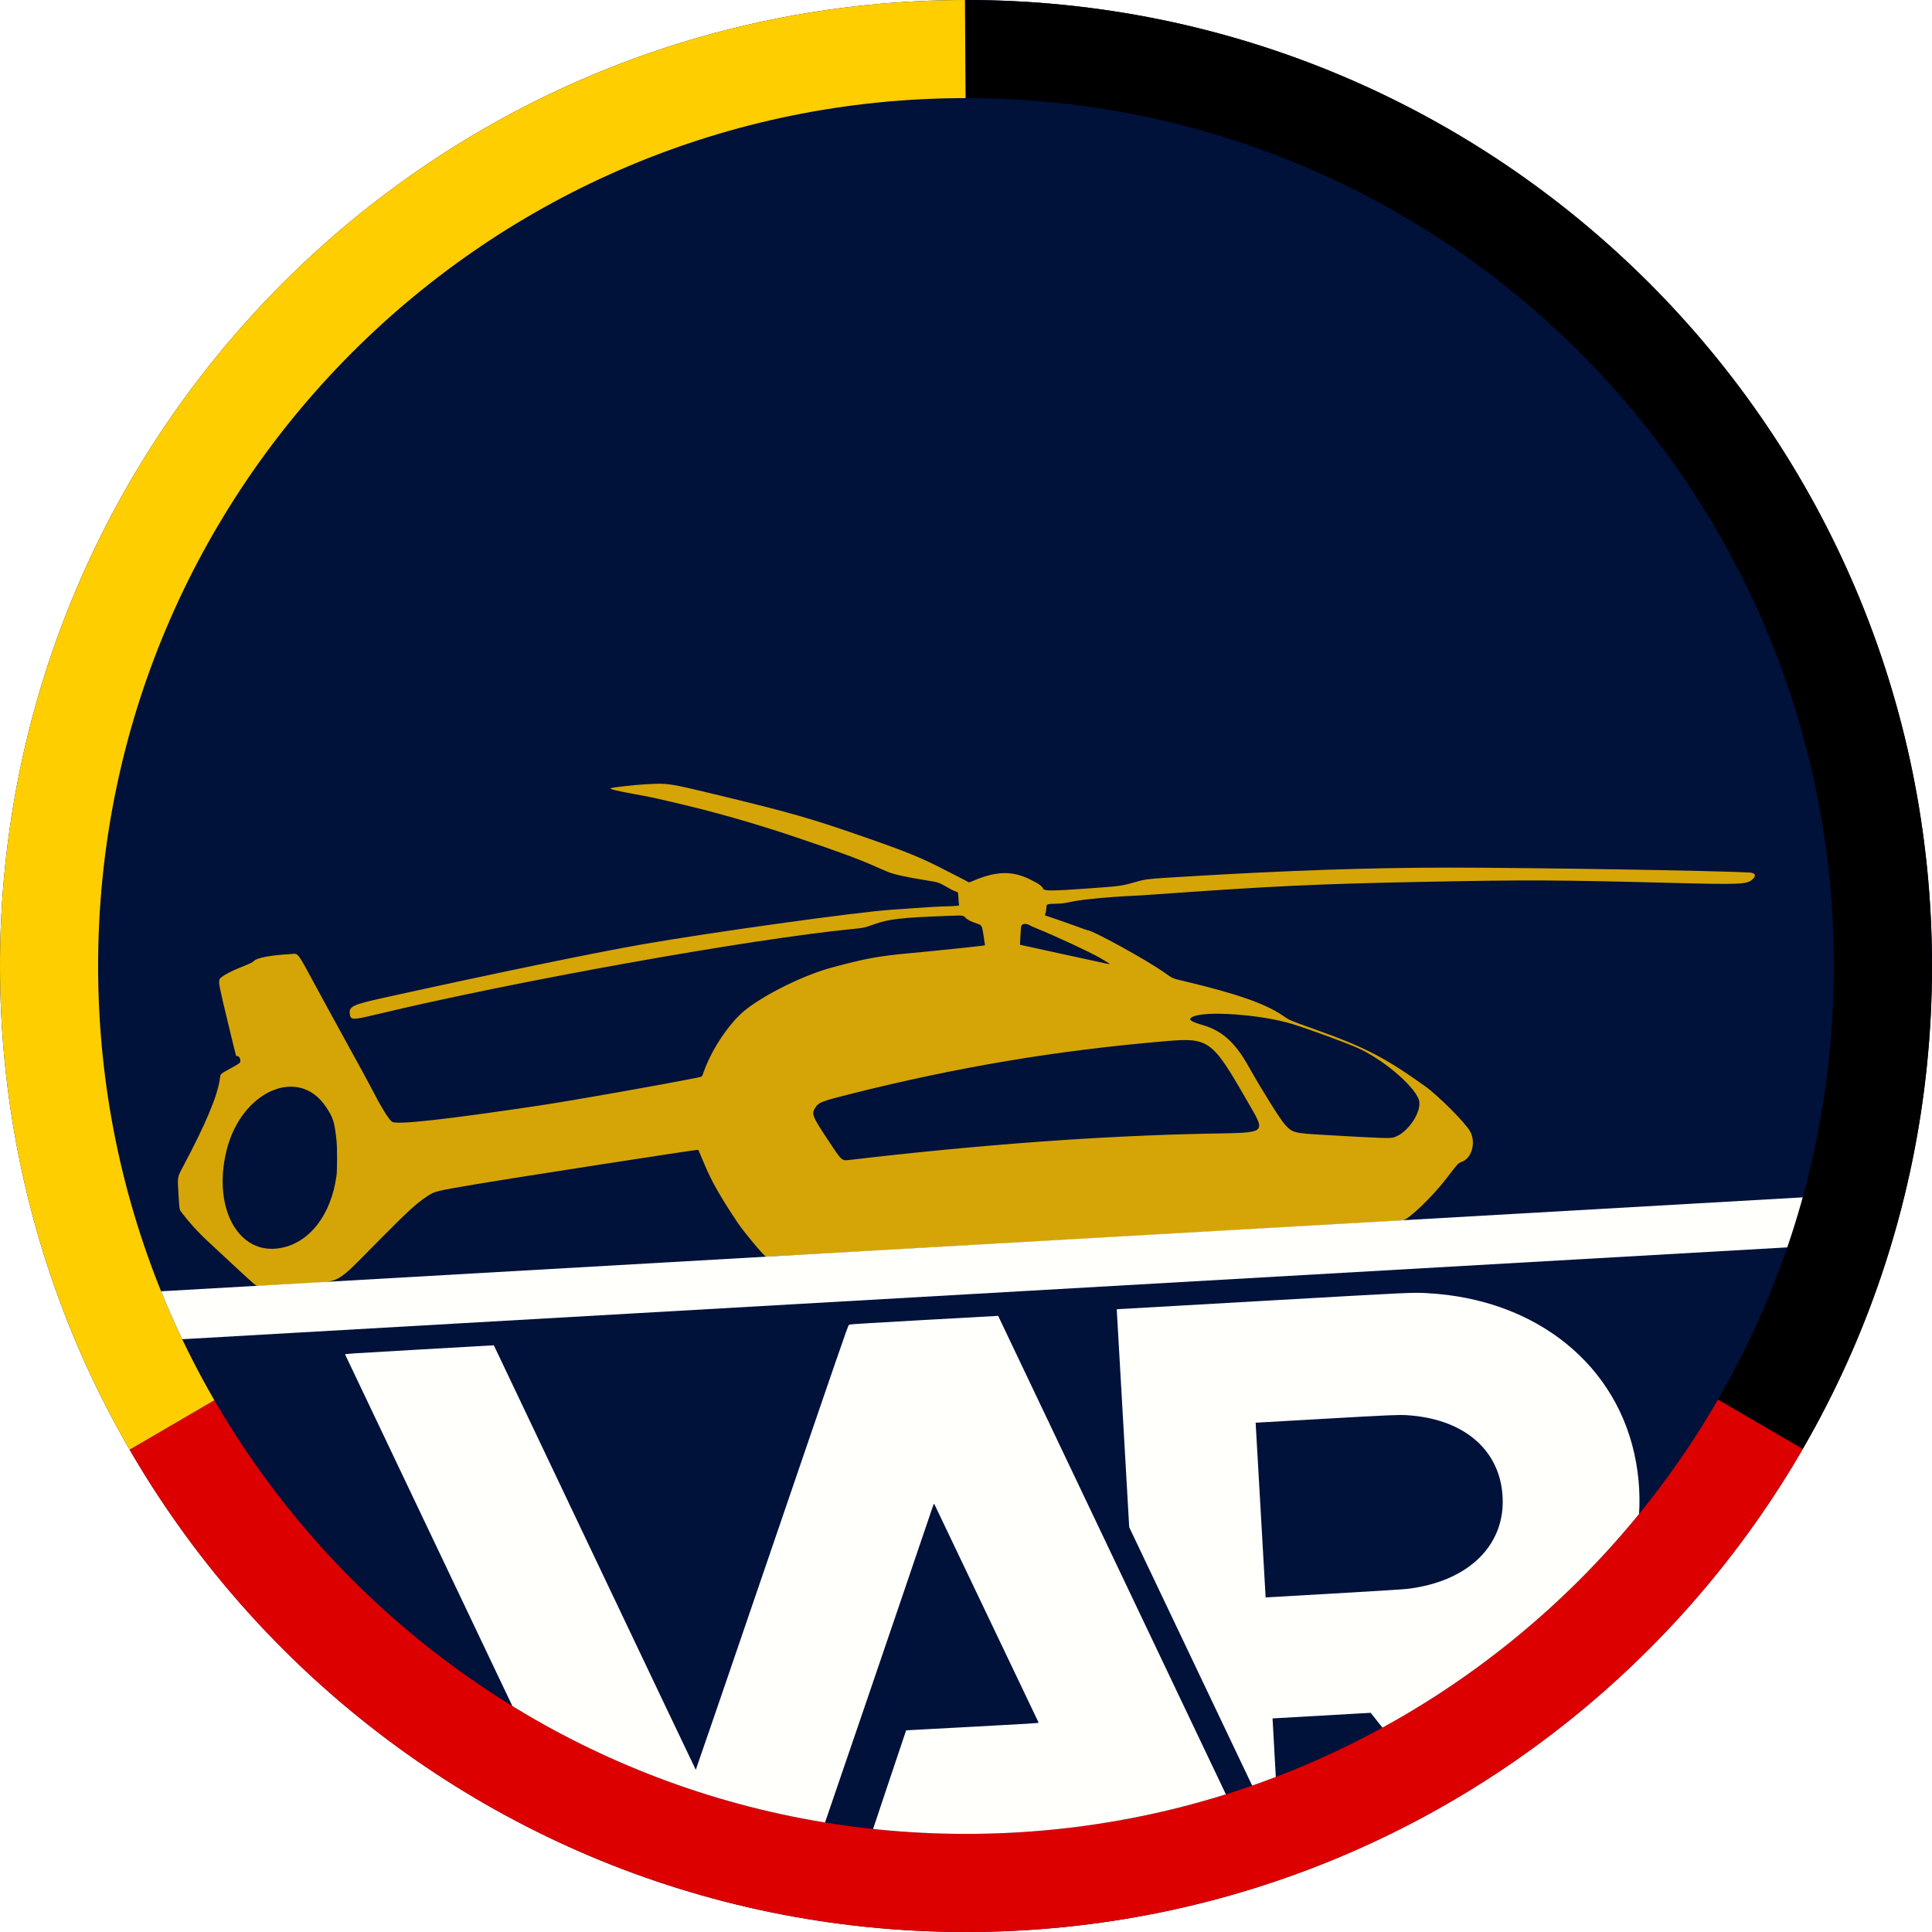
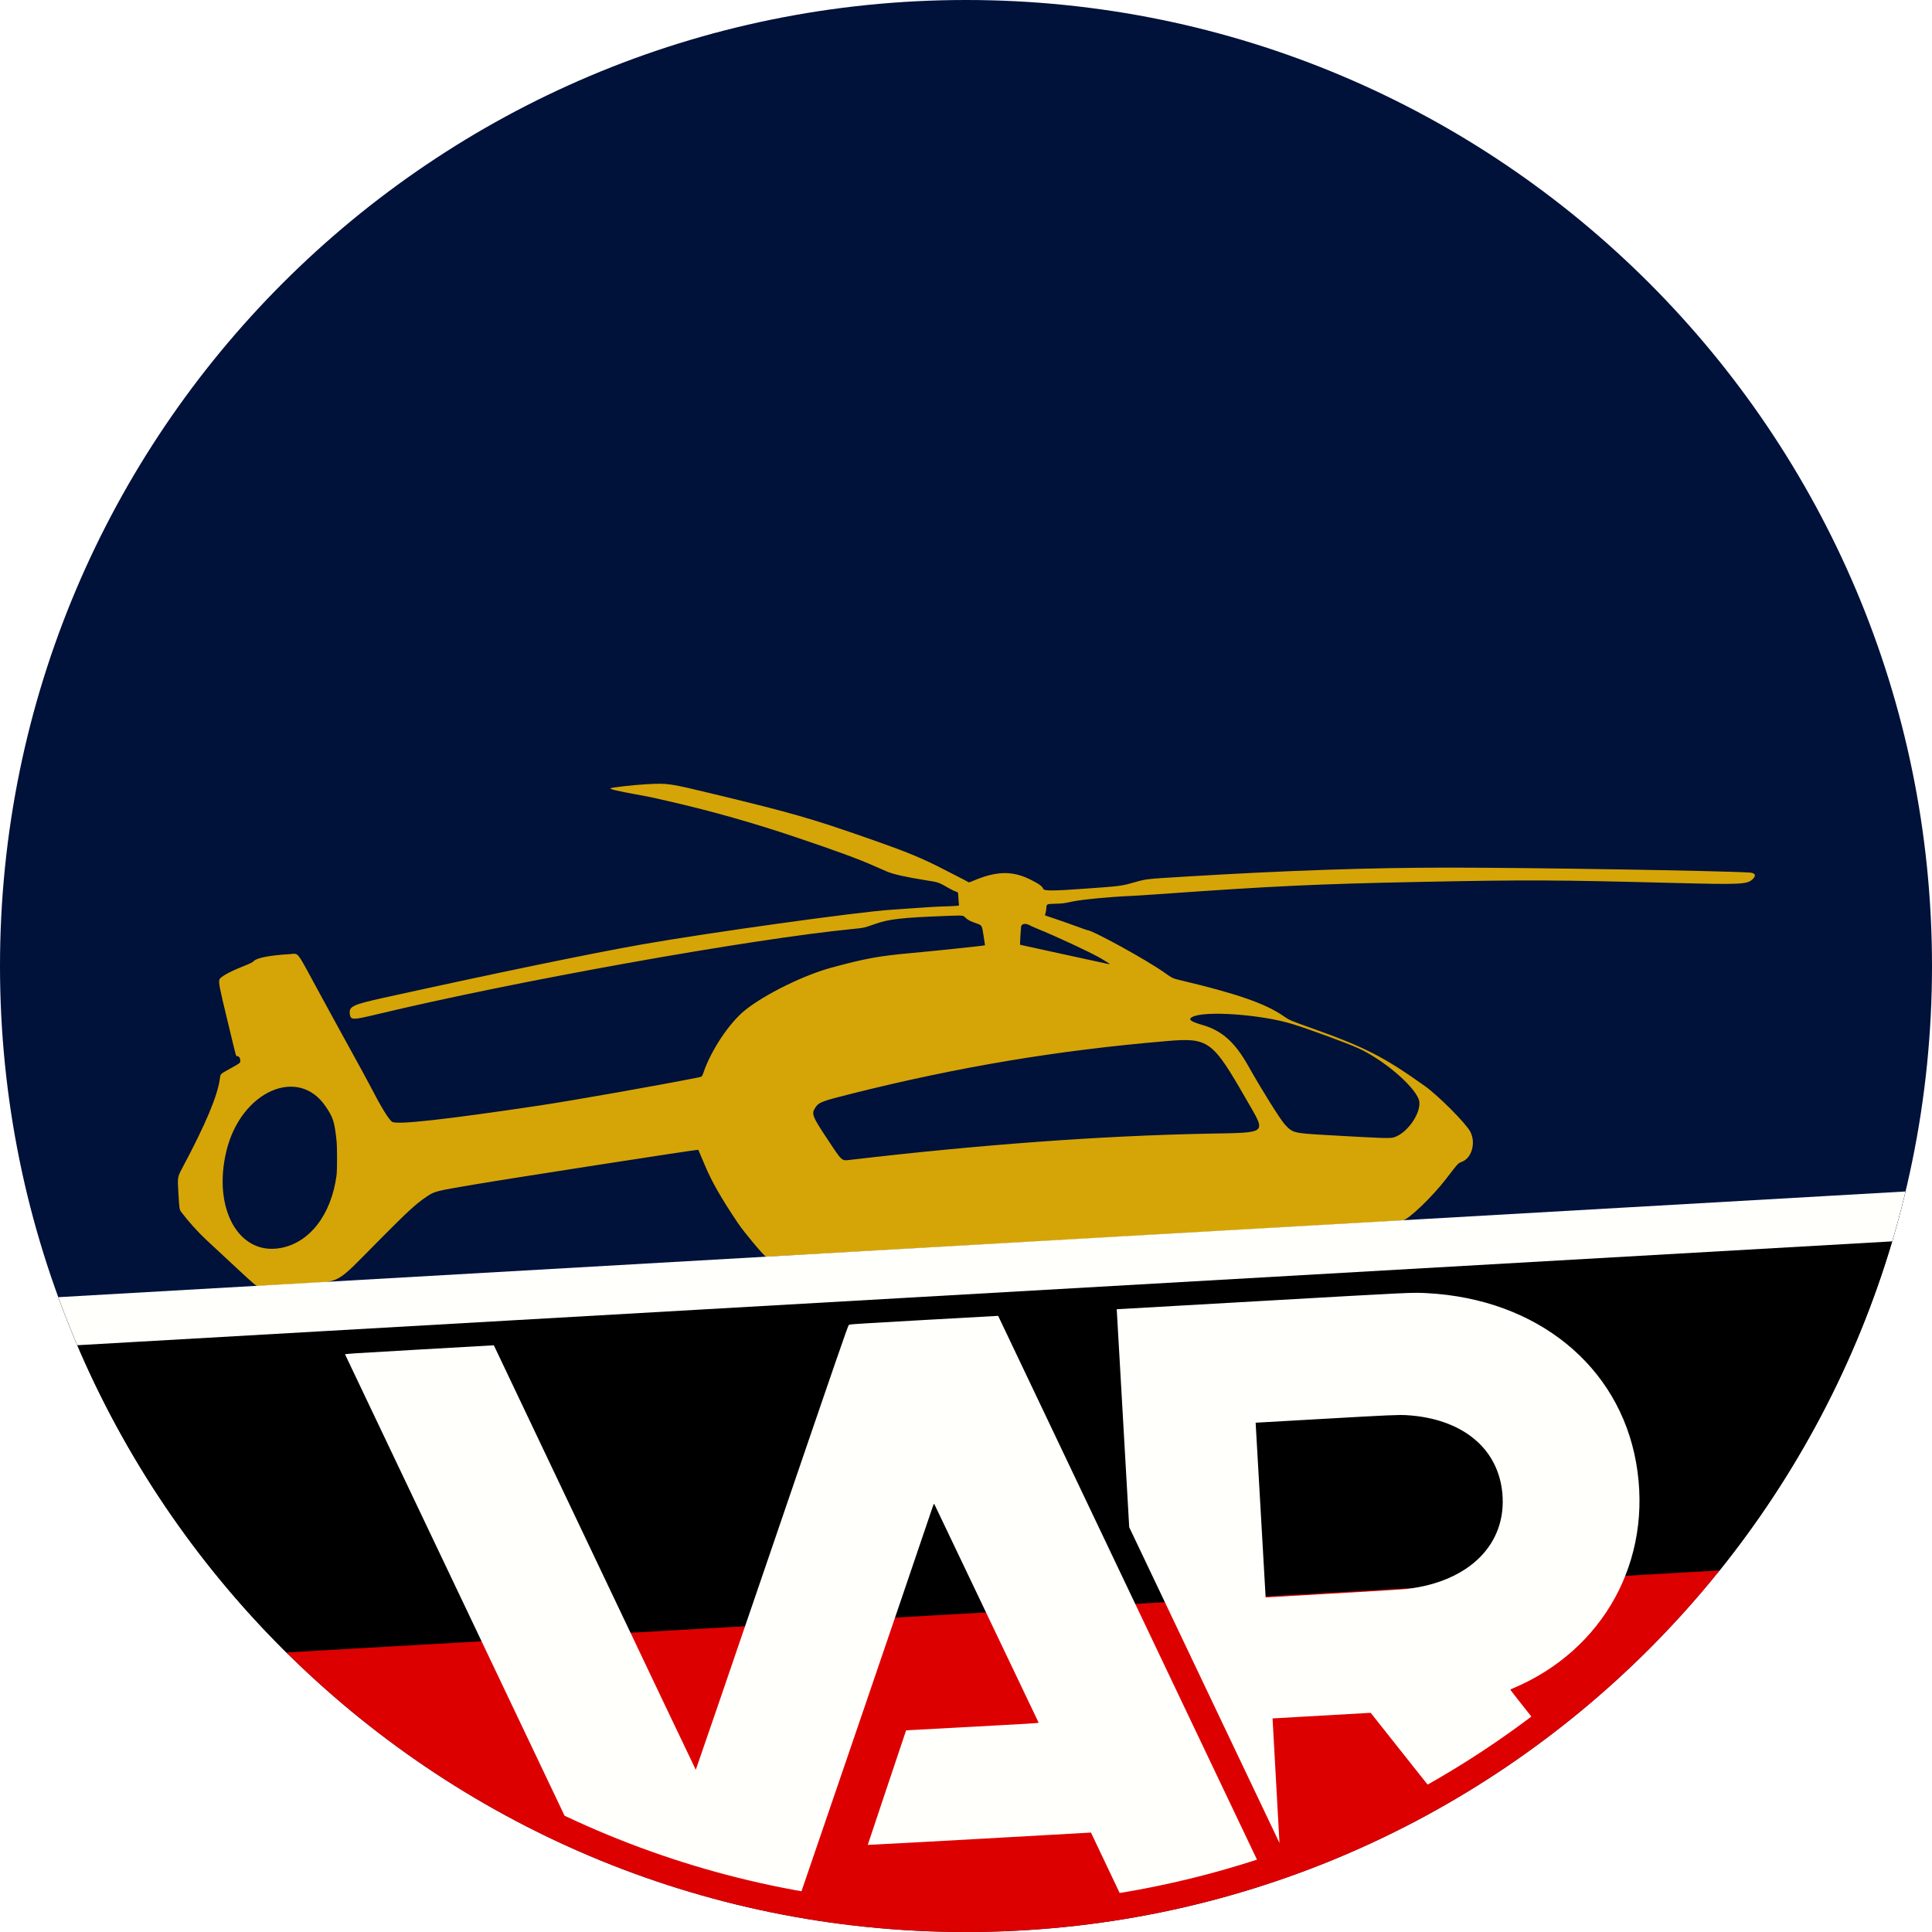
<svg xmlns="http://www.w3.org/2000/svg" viewBox="0 0 512 512" width="512" height="512">
  <defs>
-     <clipPath id="e15">
+     <clipPath id="e20">
      <circle cx="256" cy="256" r="256" />
    </clipPath>
  </defs>
-   <g clip-path="url(#e15)">
+   <g clip-path="url(#e20)">
    <circle cx="256" cy="256" r="256" fill="#00113A" />
-     <circle cx="256" cy="256" r="243.00" fill="none" stroke="#000000" stroke-width="26" stroke-dasharray="508.94 1017.88" stroke-dashoffset="0.00" transform="rotate(-90 256 256)" />
-     <circle cx="256" cy="256" r="243.00" fill="none" stroke="#DD0000" stroke-width="26" stroke-dasharray="508.94 1017.88" stroke-dashoffset="-508.94" transform="rotate(-90 256 256)" />
-     <circle cx="256" cy="256" r="243.00" fill="none" stroke="#FFCE00" stroke-width="26" stroke-dasharray="508.94 1017.88" stroke-dashoffset="-1017.88" transform="rotate(-90 256 256)" />
-     <defs>
-       <clipPath id="s16">
-         <circle cx="256" cy="256" r="230" />
-       </clipPath>
-     </defs>
-     <g clip-path="url(#s16)">
-       <g fill="#D5A507" transform="translate(47.00,207.72) scale(0.418)">
-         <path d="M35.7 305.27C27.86 297.99 20 290.67 18.23 289.02C12.94 284.07 7.26 277.76 2.59 271.63C1.3 269.94 1.3 269.94 0.67 259.67C0.04 249.4 0.04 249.4 3.21 243.43C17.85 215.93 25.31 198.26 26.9 187.33C27.45 183.58 26.65 184.36 34.25 180.13C39.92 176.97 39.91 176.98 39.91 175.49C39.91 173.85 39.02 172.61 37.83 172.6C37.11 172.6 37.81 175.22 31.69 149.81C26.64 128.87 26.11 126.2 26.67 124.15C27.12 122.49 32.62 119.37 41.13 115.95C46.53 113.78 47.49 113.3 48.58 112.26C50.67 110.26 58.97 108.69 71.24 107.99C77.19 107.64 74.98 104.81 89.29 131.15C96.15 143.79 105.73 161.29 110.57 170.04C115.41 178.79 120.75 188.62 122.44 191.88C129.48 205.52 134.23 213.21 136.29 214.34C139.72 216.22 170.18 212.83 229.23 204.01C250.02 200.91 306.75 190.88 330.23 186.17C332.66 185.68 332.66 185.68 333.54 183.12C338.5 168.63 350.1 151.3 360.17 143.32C372.8 133.3 397.13 121.34 414.41 116.63C435.84 110.79 444.66 109.17 464.81 107.34C479.81 105.98 511.76 102.62 512.05 102.38C512.08 102.36 511.65 99.49 511.1 96.01C510.1 89.68 510.1 89.68 506.87 88.58C502.65 87.13 501 86.26 499.45 84.67C498.18 83.37 498.18 83.37 487.88 83.75C459.05 84.82 451.08 85.73 441.9 89.01C435.4 91.33 435.45 91.31 428.8 91.97C362.81 98.45 214.12 125.11 126.21 146.21C111.13 149.83 109.91 149.82 109.35 146.09C108.62 141.18 110.96 140.04 130.7 135.68C199.78 120.43 262.82 107.4 294.63 101.81C336.98 94.36 431.41 81.22 452.54 79.84C455.13 79.67 462.05 79.18 467.91 78.75C473.77 78.33 480.74 77.91 483.41 77.82C496.02 77.41 495.76 77.44 495.55 76.49C495.44 76.03 495.28 74.08 495.18 72.17C495.01 68.69 495.01 68.69 493.75 68.38C493.06 68.2 491.24 67.34 489.71 66.47C482.4 62.32 482.87 62.48 475.05 61.23C461.69 59.09 454.17 57.41 449.82 55.59C448.42 55 444.91 53.47 442.02 52.19C431.61 47.57 418.28 42.66 392.8 34.08C364.87 24.67 339.59 17.5 311.76 11.09C299.95 8.37 299.99 8.38 290.21 6.6C279.38 4.63 274.04 3.36 274.55 2.87C275.14 2.3 289.73 0.65 297.88 0.23C311.16 -0.46 311.55 -0.4 341.15 6.74C389.7 18.46 402.15 22.04 437.97 34.58C462.99 43.33 472.02 47.05 486.52 54.55C489.7 56.2 494.13 58.47 496.36 59.59C498.58 60.72 500.74 61.86 501.14 62.13C501.87 62.62 501.89 62.62 504.82 61.38C519.4 55.23 529.43 55.03 540.79 60.69C546.35 63.46 548.17 64.78 548.98 66.6C549.58 67.97 555.31 67.94 575.92 66.45C598.39 64.83 598.39 64.83 607.34 62.29C614.29 60.32 614.14 60.33 639.56 58.79C703.41 54.93 756.26 53.13 806.36 53.13C858.12 53.13 977.54 55.09 996.82 56.26C1000.43 56.48 1001.17 58.14 998.71 60.49C995.29 63.76 991.43 63.94 948.73 62.85C873.08 60.91 856.08 60.83 788.97 62.17C722.22 63.5 694.67 64.8 620.01 70.11C613.86 70.55 607 70.98 604.77 71.07C591.89 71.59 573.5 73.35 567.47 74.64C561.97 75.82 561.32 75.9 556.36 76.04C551.11 76.19 551.11 76.19 550.94 78.75C550.84 80.16 550.57 81.77 550.34 82.33C550.01 83.11 549.99 83.38 550.24 83.47C550.42 83.53 553.42 84.55 556.9 85.72C560.39 86.9 566.25 88.96 569.93 90.32C573.61 91.67 576.74 92.77 576.89 92.77C580.14 92.77 614.7 111.79 625.81 119.69C630.93 123.34 630.93 123.34 636.87 124.75C672.02 133.12 689.95 139.38 701.29 147.24C705.18 149.93 705.18 149.93 720.24 155.31C752.95 166.98 765.35 173.35 790.99 191.66C799.5 197.73 816.67 214.97 819.64 220.42C823.42 227.36 820.75 237.21 814.42 239.63C811.9 240.59 812.26 240.2 804.25 250.61C795.46 262.02 780.6 276.24 776.87 276.82C775.66 277 373.53 299.94 373.25 299.84C371.87 299.33 359.32 284.34 355.46 278.59C344.66 262.51 338.75 252.16 334.39 241.69C332.21 236.45 330.36 232.1 330.28 232.02C329.97 231.71 213.68 249.73 187.97 254.08C164.08 258.12 163.13 258.35 158.5 261.43C151.54 266.06 146.73 270.44 129.11 288.18C98.73 318.77 105.03 315.29 77.25 316.85C63.91 317.61 52.31 318.29 51.48 318.37C49.96 318.52 49.96 318.52 35.7 305.27ZM65.16 294.35C83.73 291.12 97.51 273.39 100.91 248.38C101.38 244.97 101.37 230.17 100.9 226C99.56 213.99 98.8 211.61 94.02 204.55C76.64 178.83 40.43 194.92 31.18 232.47C22.2 268.91 38.7 298.96 65.16 294.35ZM426.51 238.42C508.82 228.76 585.47 223.14 652.64 221.81C692.24 221.03 690.56 222.48 677.71 200.11C656.08 162.43 653.86 160.82 626.75 163.14C557.73 169.02 495.94 179.34 427.86 196.36C408.78 201.13 406.7 201.91 404.56 205.13C401.84 209.25 402.31 210.47 412.79 226.27C421.54 239.45 421.09 239.05 426.51 238.42ZM771.34 224.12C780.47 221.3 789.76 206.88 786.96 199.86C783.31 190.7 764.16 174.62 748.38 167.48C741.64 164.43 718.63 155.97 707.64 152.51C687.74 146.23 651.12 143.59 643.34 147.88C640.63 149.37 642.43 150.74 649.96 152.91C662.3 156.47 670.56 163.87 679.03 178.98C687.23 193.6 699.29 212.89 702.16 215.99C707.1 221.32 707.66 221.47 727.59 222.62C764.71 224.76 768.81 224.9 771.34 224.12ZM591.15 114.24C591.15 114.08 588 112.11 584.82 110.28C578.3 106.55 556.35 96.34 545.07 91.8C543.08 91 540.82 89.97 540.03 89.52C537.82 88.26 535.19 88.74 534.96 90.44C534.72 92.22 534.14 101.92 534.27 102.04C534.33 102.09 541.55 103.67 550.3 105.55C559.05 107.43 571.61 110.17 578.21 111.63C589.8 114.19 591.15 114.47 591.15 114.24Z" fill-rule="evenodd" />
+     <g transform="rotate(-3.275 256 256)">
+       <g transform="translate(0,330)">
+         <rect x="-512" y="0.00" width="1536" height="97.93" fill="#000000" />
+         <rect x="-512" y="97.33" width="1536" height="97.93" fill="#DD0000" />
+         <rect x="-512" y="194.67" width="1536" height="97.93" fill="#FFCE00" />
      </g>
-       <g transform="translate(256,330) rotate(-3.275)">
-         <rect x="-614.4" y="0" width="1228.8" height="13" fill="#FFFFFC" />
-       </g>
-       <g transform="rotate(-3.275 256 256)">
-         <defs>
-           <clipPath id="wc17">
-             <circle cx="256" cy="256" r="249.00" />
-           </clipPath>
-         </defs>
-         <g clip-path="url(#wc17)">
-           <g fill="#FFFFFC" transform="translate(85.82,349.00) scale(0.34037)">
-             <path d="M289.74 479.69C249.1 462.82 211.02 441.92 174.82 416.64C167.25 411.34 167.25 411.34 166.37 409.23C162.93 400.93 0.18 1.51 0.07 1.11C-0.06 0.62 2.84 0.59 58.01 0.59L116.09 0.59L185.06 170.03C222.99 263.22 254.1 339.51 254.19 339.56C254.28 339.61 285.4 263.37 323.34 170.12C384.28 20.39 392.41 0.59 392.96 0.59C393.29 0.59 393.7 0.46 393.87 0.29C394.06 0.1 413.57 0.02 451.79 0.07L509.42 0.15L544.76 86.85C564.2 134.53 608.31 242.75 642.78 327.34C677.26 411.92 705.52 481.23 705.59 481.35C705.67 481.47 679.54 481.57 647.54 481.57L589.35 481.57L573.97 443.75L558.58 405.93L471.57 405.85C423.71 405.81 384.55 405.68 384.54 405.56C384.54 405.44 392.39 385.74 402 361.78L419.45 318.23L471.2 318.41C515.7 318.56 522.93 318.53 522.79 318.17C522.7 317.94 506.67 278.74 487.17 231.05C467.67 183.37 451.59 144.02 451.43 143.62C451.18 142.97 450.83 143.66 448.49 149.51C443.95 160.87 401.02 266.69 388.38 297.7C381.77 313.92 368.25 347.1 358.35 371.42C348.45 395.75 334.26 430.59 326.81 448.84L313.26 482.01L304.45 482.08C295.64 482.14 295.64 482.14 289.74 479.69ZM816.71 375.56L781.33 325.28L743.07 325.27L704.81 325.27L704.73 373.84L704.66 422.41L653.27 296.34L601.89 170.27L601.89 85.28L601.89 0.29L714.76 0.3C833.83 0.3 832.21 0.29 844 1.6C928.95 11.07 989.75 66.44 998.79 142.58C1007.87 219.03 965.21 287.28 892.44 312.78C891.58 313.08 890.89 313.43 890.89 313.56C890.89 313.69 899.25 325.68 909.48 340.21C925.33 362.72 928.01 366.68 927.69 367.07C925.15 370.14 900.18 391.1 887.5 400.82C876.27 409.42 854.38 424.97 852.46 425.7C852.24 425.79 838.37 406.35 816.71 375.56ZM814.95 230.6C864.01 227.69 894.92 200 893.44 160.28C892.13 125.15 865.53 100.73 822.91 95.56C816.39 94.77 809.35 94.67 758.26 94.67L704.81 94.66L704.81 162.78L704.81 230.91L757.37 230.9C789.22 230.9 811.91 230.78 814.95 230.6Z" fill-rule="evenodd" />
-           </g>
+     </g>
+     <g fill="#D5A507" transform="translate(47.00,207.72) scale(0.418)">
+       <path d="M35.7 305.27C27.86 297.99 20 290.67 18.23 289.02C12.94 284.07 7.26 277.76 2.59 271.63C1.3 269.94 1.3 269.94 0.67 259.67C0.04 249.4 0.04 249.4 3.21 243.43C17.85 215.93 25.31 198.26 26.9 187.33C27.45 183.58 26.65 184.36 34.25 180.13C39.92 176.97 39.91 176.98 39.91 175.49C39.91 173.85 39.02 172.61 37.83 172.6C37.11 172.6 37.81 175.22 31.69 149.81C26.64 128.87 26.11 126.2 26.67 124.15C27.12 122.49 32.62 119.37 41.13 115.95C46.53 113.78 47.49 113.3 48.58 112.26C50.67 110.26 58.97 108.69 71.24 107.99C77.19 107.64 74.98 104.81 89.29 131.15C96.15 143.79 105.73 161.29 110.57 170.04C115.41 178.79 120.75 188.62 122.44 191.88C129.48 205.52 134.23 213.21 136.29 214.34C139.72 216.22 170.18 212.83 229.23 204.01C250.02 200.91 306.75 190.88 330.23 186.17C332.66 185.68 332.66 185.68 333.54 183.12C338.5 168.63 350.1 151.3 360.17 143.32C372.8 133.3 397.13 121.34 414.41 116.63C435.84 110.79 444.66 109.17 464.81 107.34C479.81 105.98 511.76 102.62 512.05 102.38C512.08 102.36 511.65 99.49 511.1 96.01C510.1 89.68 510.1 89.68 506.87 88.58C502.65 87.13 501 86.26 499.45 84.67C498.18 83.37 498.18 83.37 487.88 83.75C459.05 84.82 451.08 85.73 441.9 89.01C435.4 91.33 435.45 91.31 428.8 91.97C362.81 98.45 214.12 125.11 126.21 146.21C111.13 149.83 109.91 149.82 109.35 146.09C108.62 141.18 110.96 140.04 130.7 135.68C199.78 120.43 262.82 107.4 294.63 101.81C336.98 94.36 431.41 81.22 452.54 79.84C455.13 79.67 462.05 79.18 467.91 78.75C473.77 78.33 480.74 77.91 483.41 77.82C496.02 77.41 495.76 77.44 495.55 76.49C495.44 76.03 495.28 74.08 495.18 72.17C495.01 68.69 495.01 68.69 493.75 68.38C493.06 68.2 491.24 67.34 489.71 66.47C482.4 62.32 482.87 62.48 475.05 61.23C461.69 59.09 454.17 57.41 449.82 55.59C448.42 55 444.91 53.47 442.02 52.19C431.61 47.57 418.28 42.66 392.8 34.08C364.87 24.67 339.59 17.5 311.76 11.09C299.95 8.37 299.99 8.38 290.21 6.6C279.38 4.63 274.04 3.36 274.55 2.87C275.14 2.3 289.73 0.65 297.88 0.23C311.16 -0.46 311.55 -0.4 341.15 6.74C389.7 18.46 402.15 22.04 437.97 34.58C462.99 43.33 472.02 47.05 486.52 54.55C489.7 56.2 494.13 58.47 496.36 59.59C498.58 60.72 500.74 61.86 501.14 62.13C501.87 62.62 501.89 62.62 504.82 61.38C519.4 55.23 529.43 55.03 540.79 60.69C546.35 63.46 548.17 64.78 548.98 66.6C549.58 67.97 555.31 67.94 575.92 66.45C598.39 64.83 598.39 64.83 607.34 62.29C614.29 60.32 614.14 60.33 639.56 58.79C703.41 54.93 756.26 53.13 806.36 53.13C858.12 53.13 977.54 55.09 996.82 56.26C1000.43 56.48 1001.17 58.14 998.71 60.49C995.29 63.76 991.43 63.94 948.73 62.85C873.08 60.91 856.08 60.83 788.97 62.17C722.22 63.5 694.67 64.8 620.01 70.11C613.86 70.55 607 70.98 604.77 71.07C591.89 71.59 573.5 73.35 567.47 74.64C561.97 75.82 561.32 75.9 556.36 76.04C551.11 76.19 551.11 76.19 550.94 78.75C550.84 80.16 550.57 81.77 550.34 82.33C550.01 83.11 549.99 83.38 550.24 83.47C550.42 83.53 553.42 84.55 556.9 85.72C560.39 86.9 566.25 88.96 569.93 90.32C573.61 91.67 576.74 92.77 576.89 92.77C580.14 92.77 614.7 111.79 625.81 119.69C630.93 123.34 630.93 123.34 636.87 124.75C672.02 133.12 689.95 139.38 701.29 147.24C705.18 149.93 705.18 149.93 720.24 155.31C752.95 166.98 765.35 173.35 790.99 191.66C799.5 197.73 816.67 214.97 819.64 220.42C823.42 227.36 820.75 237.21 814.42 239.63C811.9 240.59 812.26 240.2 804.25 250.61C795.46 262.02 780.6 276.24 776.87 276.82C775.66 277 373.53 299.94 373.25 299.84C371.87 299.33 359.32 284.34 355.46 278.59C344.66 262.51 338.75 252.16 334.39 241.69C332.21 236.45 330.36 232.1 330.28 232.02C329.97 231.71 213.68 249.73 187.97 254.08C164.08 258.12 163.13 258.35 158.5 261.43C151.54 266.06 146.73 270.44 129.11 288.18C98.73 318.77 105.03 315.29 77.25 316.85C63.91 317.61 52.31 318.29 51.48 318.37C49.96 318.52 49.96 318.52 35.7 305.27ZM65.16 294.35C83.73 291.12 97.51 273.39 100.91 248.38C101.38 244.97 101.37 230.17 100.9 226C99.56 213.99 98.8 211.61 94.02 204.55C76.64 178.83 40.43 194.92 31.18 232.47C22.2 268.91 38.7 298.96 65.16 294.35ZM426.51 238.42C508.82 228.76 585.47 223.14 652.64 221.81C692.24 221.03 690.56 222.48 677.71 200.11C656.08 162.43 653.86 160.82 626.75 163.14C557.73 169.02 495.94 179.34 427.86 196.36C408.78 201.13 406.7 201.91 404.56 205.13C401.84 209.25 402.31 210.47 412.79 226.27C421.54 239.45 421.09 239.05 426.51 238.42ZM771.34 224.12C780.47 221.3 789.76 206.88 786.96 199.86C783.31 190.7 764.16 174.62 748.38 167.48C741.64 164.43 718.63 155.97 707.64 152.51C687.74 146.23 651.12 143.59 643.34 147.88C640.63 149.37 642.43 150.74 649.96 152.91C662.3 156.47 670.56 163.87 679.03 178.98C687.23 193.6 699.29 212.89 702.16 215.99C707.1 221.32 707.66 221.47 727.59 222.62C764.71 224.76 768.81 224.9 771.34 224.12ZM591.15 114.24C591.15 114.08 588 112.11 584.82 110.28C578.3 106.55 556.35 96.34 545.07 91.8C543.08 91 540.82 89.97 540.03 89.52C537.82 88.26 535.19 88.74 534.96 90.44C534.72 92.22 534.14 101.92 534.27 102.04C534.33 102.09 541.55 103.67 550.3 105.55C559.05 107.43 571.61 110.17 578.21 111.63C589.8 114.19 591.15 114.47 591.15 114.24Z" fill-rule="evenodd" />
+     </g>
+     <g transform="translate(256,330) rotate(-3.275)">
+       <rect x="-614.4" y="0" width="1228.8" height="13" fill="#FFFFFC" />
+     </g>
+     <g transform="rotate(-3.275 256 256)">
+       <defs>
+         <clipPath id="wc21">
+           <circle cx="256" cy="256" r="249.00" />
+         </clipPath>
+       </defs>
+       <g clip-path="url(#wc21)">
+         <g fill="#FFFFFC" transform="translate(85.82,349.00) scale(0.34037)">
+           <path d="M289.74 479.69C249.1 462.82 211.02 441.92 174.82 416.64C167.25 411.34 167.25 411.34 166.37 409.23C162.93 400.93 0.18 1.51 0.07 1.11C-0.06 0.62 2.84 0.59 58.01 0.59L116.09 0.59L185.06 170.03C222.99 263.22 254.1 339.51 254.19 339.56C254.28 339.61 285.4 263.37 323.34 170.12C384.28 20.39 392.41 0.59 392.96 0.59C393.29 0.59 393.7 0.46 393.87 0.29C394.06 0.1 413.57 0.02 451.79 0.07L509.42 0.15L544.76 86.85C564.2 134.53 608.31 242.75 642.78 327.34C677.26 411.92 705.52 481.23 705.59 481.35C705.67 481.47 679.54 481.57 647.54 481.57L589.35 481.57L573.97 443.75L558.58 405.93L471.57 405.85C423.71 405.81 384.55 405.68 384.54 405.56C384.54 405.44 392.39 385.74 402 361.78L419.45 318.23L471.2 318.41C515.7 318.56 522.93 318.53 522.79 318.17C522.7 317.94 506.67 278.74 487.17 231.05C467.67 183.37 451.59 144.02 451.43 143.62C451.18 142.97 450.83 143.66 448.49 149.51C443.95 160.87 401.02 266.69 388.38 297.7C381.77 313.92 368.25 347.1 358.35 371.42C348.45 395.75 334.26 430.59 326.81 448.84L313.26 482.01L304.45 482.08C295.64 482.14 295.64 482.14 289.74 479.69ZM816.71 375.56L781.33 325.28L743.07 325.27L704.81 325.27L704.73 373.84L704.66 422.41L653.27 296.34L601.89 170.27L601.89 85.28L601.89 0.29L714.76 0.3C833.83 0.3 832.21 0.29 844 1.6C928.95 11.07 989.75 66.44 998.79 142.58C1007.87 219.03 965.21 287.28 892.44 312.78C891.58 313.08 890.89 313.43 890.89 313.56C890.89 313.69 899.25 325.68 909.48 340.21C925.33 362.72 928.01 366.68 927.69 367.07C925.15 370.14 900.18 391.1 887.5 400.82C876.27 409.42 854.38 424.97 852.46 425.7C852.24 425.79 838.37 406.35 816.71 375.56ZM814.95 230.6C864.01 227.69 894.92 200 893.44 160.28C892.13 125.15 865.53 100.73 822.91 95.56C816.39 94.77 809.35 94.67 758.26 94.67L704.81 94.66L704.81 162.78L704.81 230.91L757.37 230.9C789.22 230.9 811.91 230.78 814.95 230.6Z" fill-rule="evenodd" />
        </g>
      </g>
    </g>
  </g>
</svg>
